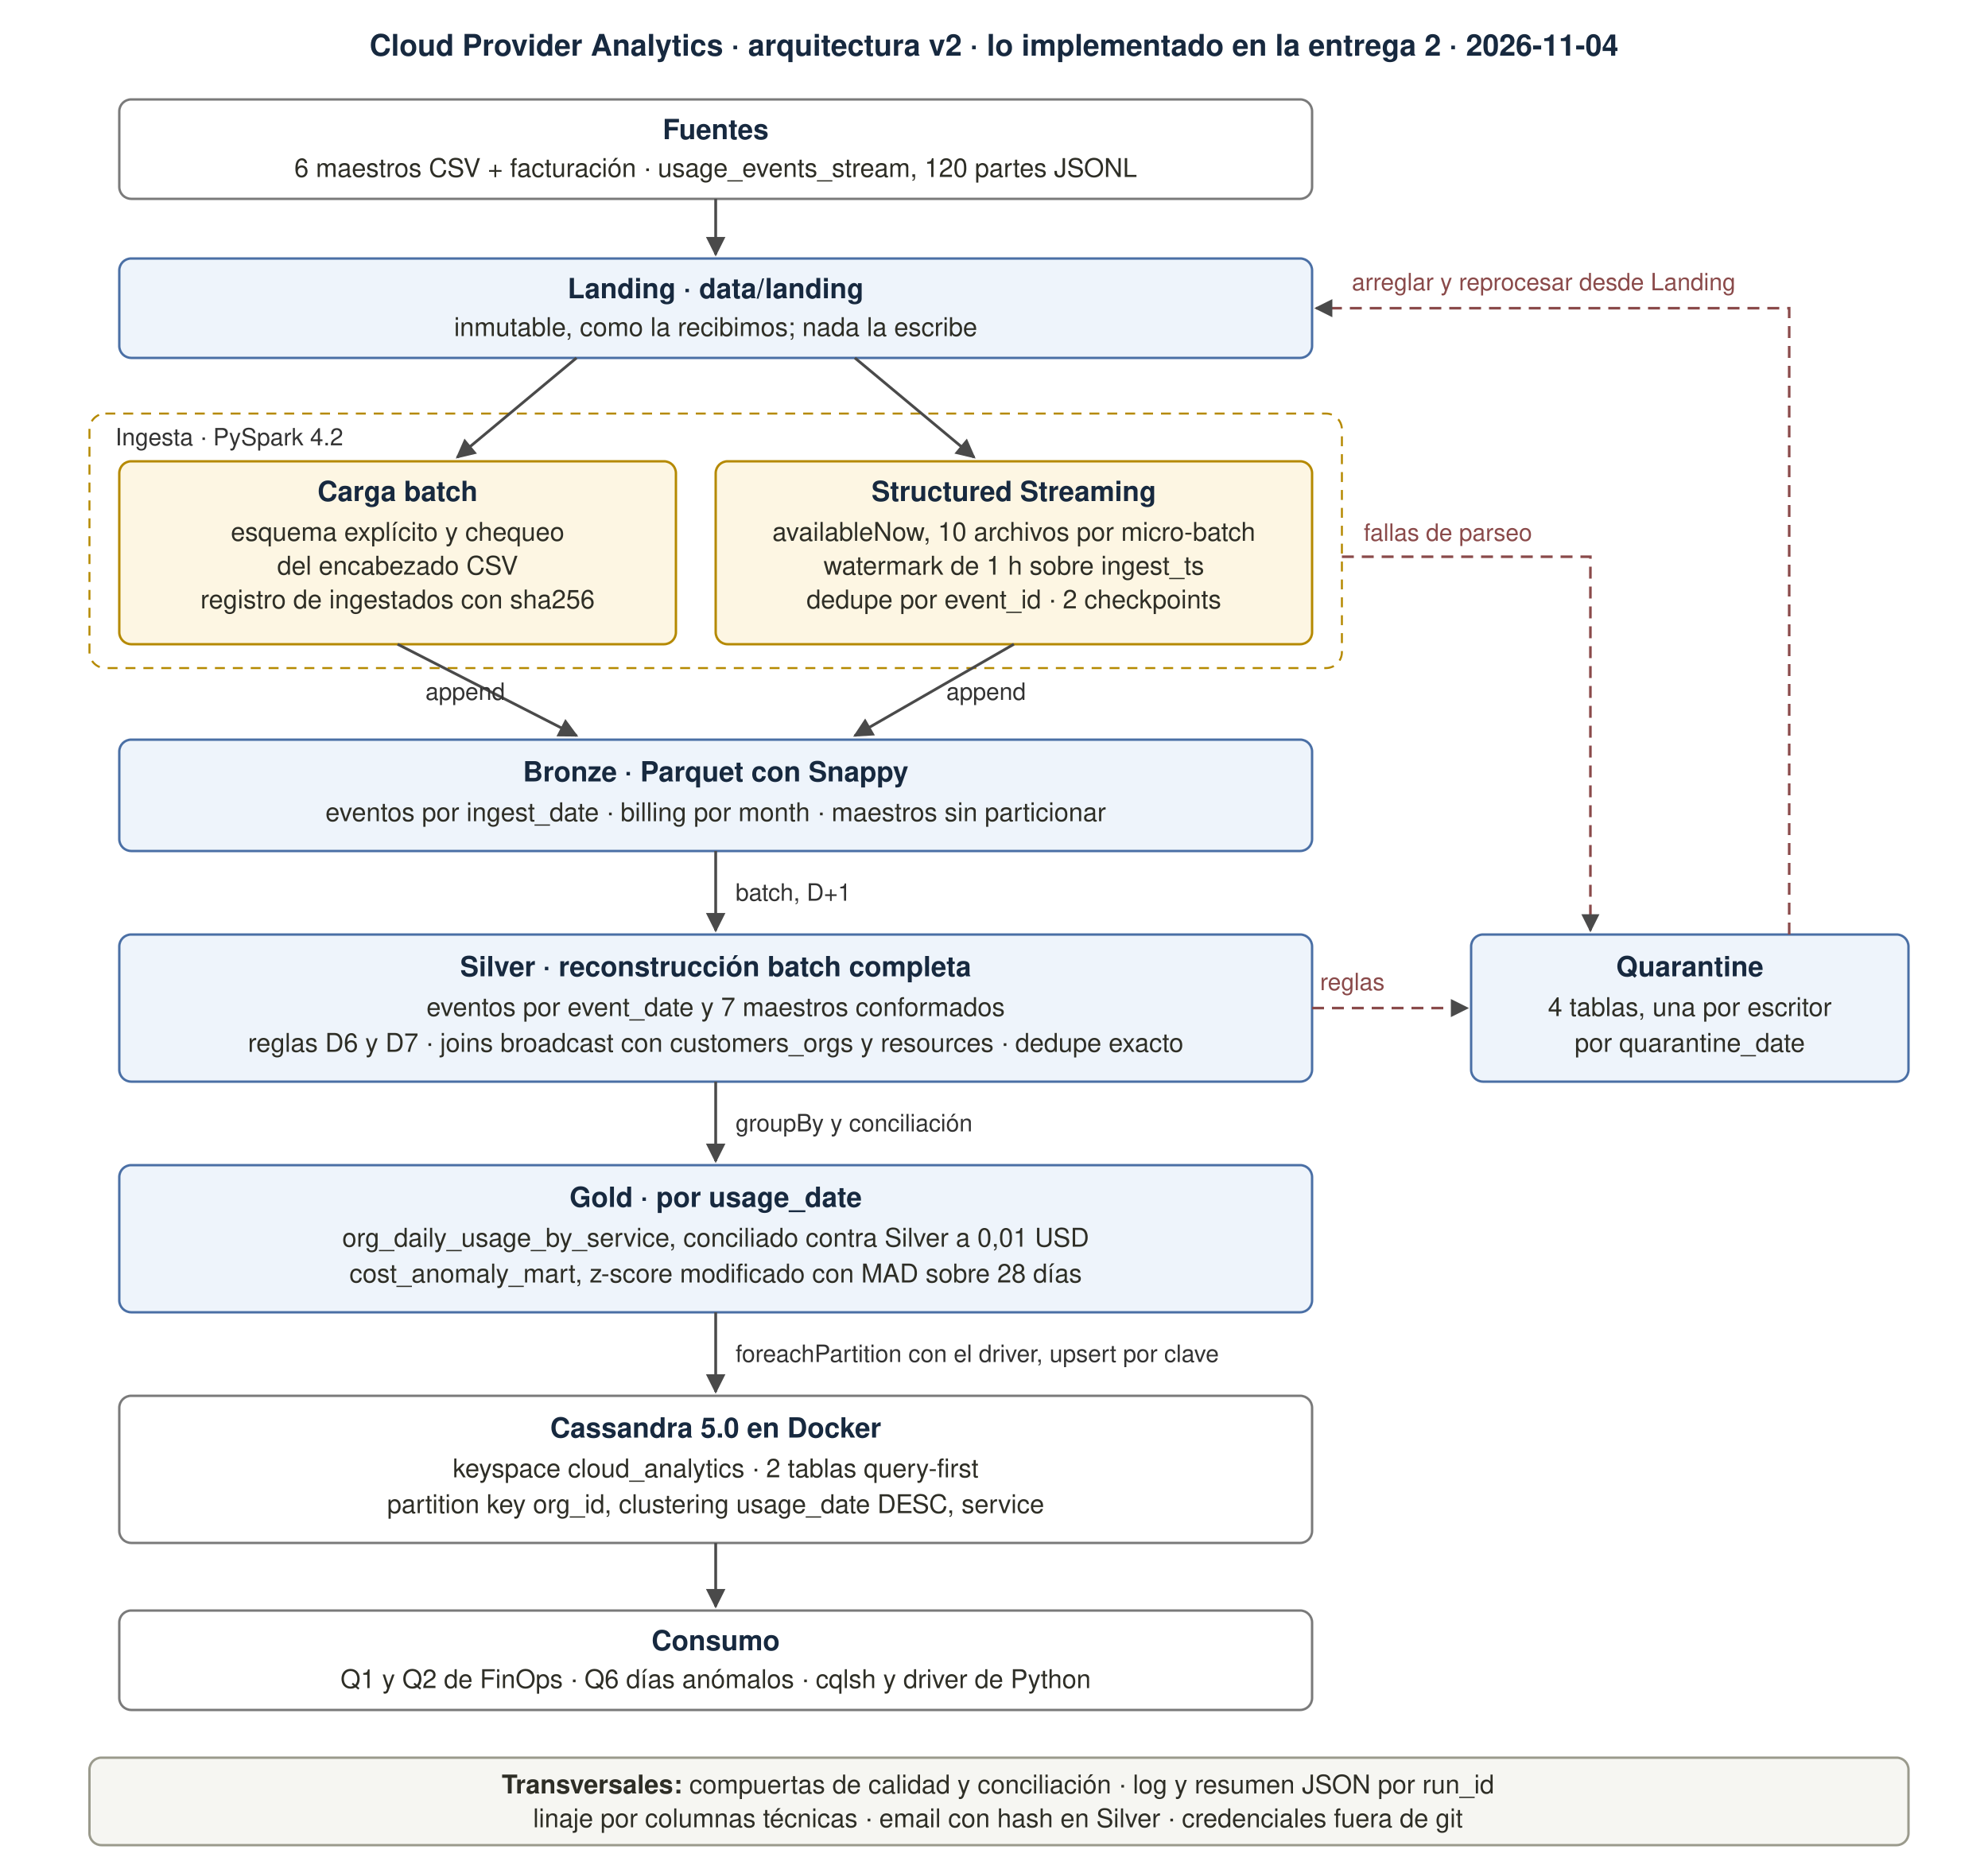
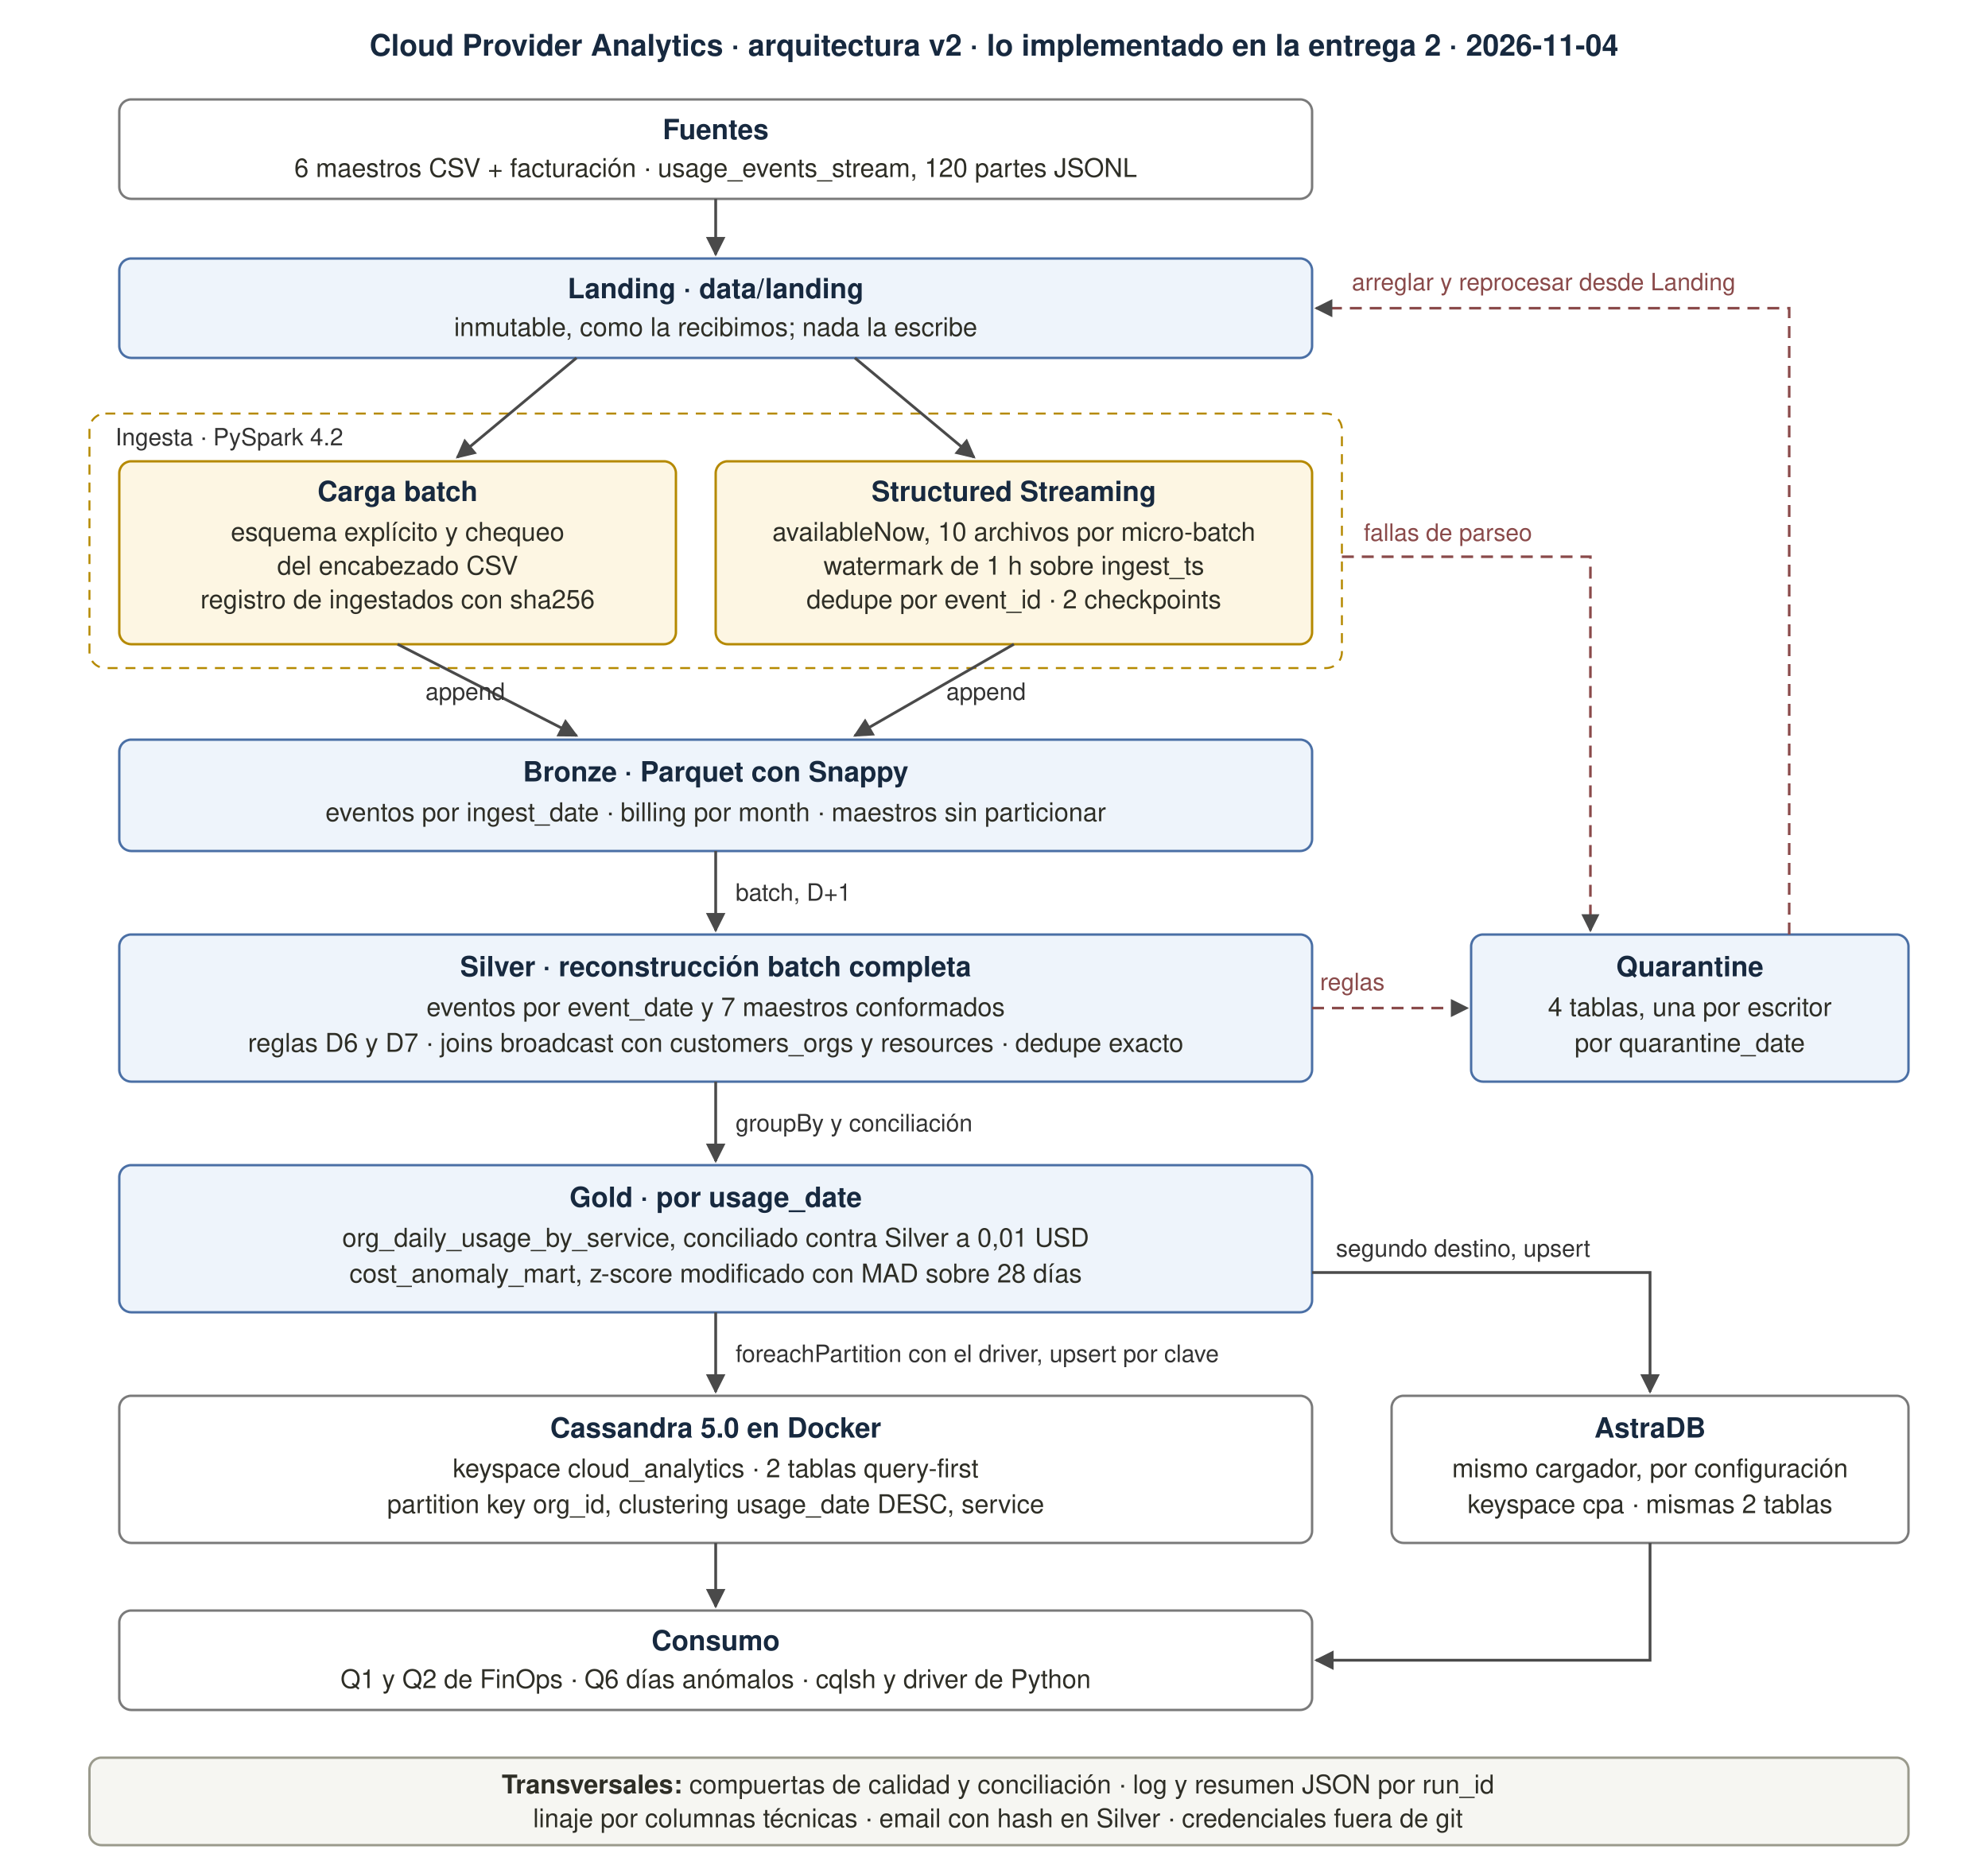
<svg xmlns="http://www.w3.org/2000/svg" viewBox="0 0 1000 940" width="100%" font-family="Helvetica, Arial, sans-serif" font-size="13" role="img" aria-label="Cloud Provider Analytics, arquitectura v2">
  <defs>
    <marker id="arrow" viewBox="0 0 10 10" refX="9" refY="5" markerWidth="7" markerHeight="7" orient="auto-start-reverse">
      <path d="M0,0 L10,5 L0,10 z" fill="#4a4a4a" />
    </marker>
    <style>
      .zone { fill: #eef4fb; stroke: #4a6fa5; stroke-width: 1.2; }
      .job { fill: #fdf6e3; stroke: #b58900; stroke-width: 1.2; }
      .plain { fill: #ffffff; stroke: #7a7a7a; stroke-width: 1.2; }
      .band { fill: #f6f6f2; stroke: #9a9a8c; stroke-width: 1.2; }
      .group { fill: none; stroke: #b58900; stroke-width: 1; stroke-dasharray: 5 4; }
      .flow { stroke: #4a4a4a; stroke-width: 1.4; fill: none; marker-end: url(#arrow); }
      .dq { stroke: #8a4a4a; stroke-width: 1.3; fill: none; stroke-dasharray: 6 4; marker-end: url(#arrow); }
      .h { font-weight: bold; font-size: 14px; fill: #17293f; }
      .t { fill: #2e2e26; }
      .lbl { font-size: 12px; fill: #333333; }
      .lbldq { font-size: 12px; fill: #8a4a4a; }
      .title { font-size: 15px; font-weight: bold; fill: #17293f; }
    </style>
  </defs>
  <rect x="0" y="0" width="1000" height="940" fill="#ffffff" />
  <text class="title" x="500" y="28" text-anchor="middle">Cloud Provider Analytics · arquitectura v2 · lo implementado en la entrega 2 · 2026-11-04</text>
  <rect class="plain" x="60" y="50" width="600" height="50" rx="6" />
  <text x="360" y="70" text-anchor="middle">
    <tspan class="h">Fuentes</tspan>
  </text>
  <text class="t" x="360" y="89" text-anchor="middle">6 maestros CSV + facturación · usage_events_stream, 120 partes JSONL</text>
  <rect class="zone" x="60" y="130" width="600" height="50" rx="6" />
  <text x="360" y="150" text-anchor="middle">
    <tspan class="h">Landing · data/landing</tspan>
  </text>
  <text class="t" x="360" y="169" text-anchor="middle">inmutable, como la recibimos; nada la escribe</text>
  <rect class="group" x="45" y="208" width="630" height="128" rx="8" />
  <text class="lbl" x="58" y="224">Ingesta · PySpark 4.2</text>
  <rect class="job" x="60" y="232" width="280" height="92" rx="6" />
  <text x="200" y="252" text-anchor="middle">
    <tspan class="h">Carga batch</tspan>
  </text>
  <text class="t" x="200" y="272" text-anchor="middle">esquema explícito y chequeo</text>
  <text class="t" x="200" y="289" text-anchor="middle">del encabezado CSV</text>
  <text class="t" x="200" y="306" text-anchor="middle">registro de ingestados con sha256</text>
  <rect class="job" x="360" y="232" width="300" height="92" rx="6" />
  <text x="510" y="252" text-anchor="middle">
    <tspan class="h">Structured Streaming</tspan>
  </text>
  <text class="t" x="510" y="272" text-anchor="middle">availableNow, 10 archivos por micro-batch</text>
  <text class="t" x="510" y="289" text-anchor="middle">watermark de 1 h sobre ingest_ts</text>
  <text class="t" x="510" y="306" text-anchor="middle">dedupe por event_id · 2 checkpoints</text>
  <rect class="zone" x="60" y="372" width="600" height="56" rx="6" />
  <text x="360" y="393" text-anchor="middle">
    <tspan class="h">Bronze · Parquet con Snappy</tspan>
  </text>
  <text class="t" x="360" y="413" text-anchor="middle">eventos por ingest_date · billing por month · maestros sin particionar</text>
  <rect class="zone" x="60" y="470" width="600" height="74" rx="6" />
  <text x="360" y="491" text-anchor="middle">
    <tspan class="h">Silver · reconstrucción batch completa</tspan>
  </text>
  <text class="t" x="360" y="511" text-anchor="middle">eventos por event_date y 7 maestros conformados</text>
  <text class="t" x="360" y="529" text-anchor="middle">reglas D6 y D7 · joins broadcast con customers_orgs y resources · dedupe exacto</text>
  <rect class="zone" x="60" y="586" width="600" height="74" rx="6" />
  <text x="360" y="607" text-anchor="middle">
    <tspan class="h">Gold · por usage_date</tspan>
  </text>
  <text class="t" x="360" y="627" text-anchor="middle">org_daily_usage_by_service, conciliado contra Silver a 0,01 USD</text>
  <text class="t" x="360" y="645" text-anchor="middle">cost_anomaly_mart, z-score modificado con MAD sobre 28 días</text>
  <rect class="plain" x="60" y="702" width="600" height="74" rx="6" />
  <text x="360" y="723" text-anchor="middle">
    <tspan class="h">Cassandra 5.0 en Docker</tspan>
  </text>
  <text class="t" x="360" y="743" text-anchor="middle">keyspace cloud_analytics · 2 tablas query-first</text>
  <text class="t" x="360" y="761" text-anchor="middle">partition key org_id, clustering usage_date DESC, service</text>
+   <rect class="plain" x="700" y="702" width="260" height="74" rx="6" />
+   <text x="830" y="723" text-anchor="middle">
+     <tspan class="h">AstraDB</tspan>
+   </text>
+   <text class="t" x="830" y="743" text-anchor="middle">mismo cargador, por configuración</text>
+   <text class="t" x="830" y="761" text-anchor="middle">keyspace cpa · mismas 2 tablas</text>
  <rect class="plain" x="60" y="810" width="600" height="50" rx="6" />
  <text x="360" y="830" text-anchor="middle">
    <tspan class="h">Consumo</tspan>
  </text>
  <text class="t" x="360" y="849" text-anchor="middle">Q1 y Q2 de FinOps · Q6 días anómalos · cqlsh y driver de Python</text>
  <rect class="zone" x="740" y="470" width="220" height="74" rx="6" />
  <text x="850" y="491" text-anchor="middle">
    <tspan class="h">Quarantine</tspan>
  </text>
  <text class="t" x="850" y="511" text-anchor="middle">4 tablas, una por escritor</text>
  <text class="t" x="850" y="529" text-anchor="middle">por quarantine_date</text>
  <rect class="band" x="45" y="884" width="915" height="44" rx="6" />
  <text class="t" x="502" y="902" text-anchor="middle">
    <tspan font-weight="bold">Transversales:</tspan> compuertas de calidad y conciliación · log y resumen JSON por run_id</text>
  <text class="t" x="502" y="919" text-anchor="middle">linaje por columnas técnicas · email con hash en Silver · credenciales fuera de git</text>
  <path class="flow" d="M360,100 L360,128" />
  <path class="flow" d="M290,180 L230,230" />
  <path class="flow" d="M430,180 L490,230" />
  <path class="flow" d="M200,324 L290,370" />
  <text class="lbl" x="214" y="352">append</text>
  <path class="flow" d="M510,324 L430,370" />
  <text class="lbl" x="476" y="352">append</text>
  <path class="flow" d="M360,428 L360,468" />
  <text class="lbl" x="370" y="453">batch, D+1</text>
  <path class="flow" d="M360,544 L360,584" />
  <text class="lbl" x="370" y="569">groupBy y conciliación</text>
  <path class="flow" d="M360,660 L360,700" />
  <text class="lbl" x="370" y="685">foreachPartition con el driver, upsert por clave</text>
  <path class="flow" d="M360,776 L360,808" />
+   <path class="flow" d="M660,640 L830,640 L830,700" />
+   <text class="lbl" x="672" y="632">segundo destino, upsert</text>
+   <path class="flow" d="M830,776 L830,835 L662,835" />
  <path class="dq" d="M675,280 L800,280 L800,468" />
  <text class="lbldq" x="686" y="272">fallas de parseo</text>
  <path class="dq" d="M660,507 L738,507" />
  <text class="lbldq" x="664" y="498">reglas</text>
  <path class="dq" d="M900,470 L900,155 L662,155" />
  <text class="lbldq" x="680" y="146">arreglar y reprocesar desde Landing</text>
</svg>
